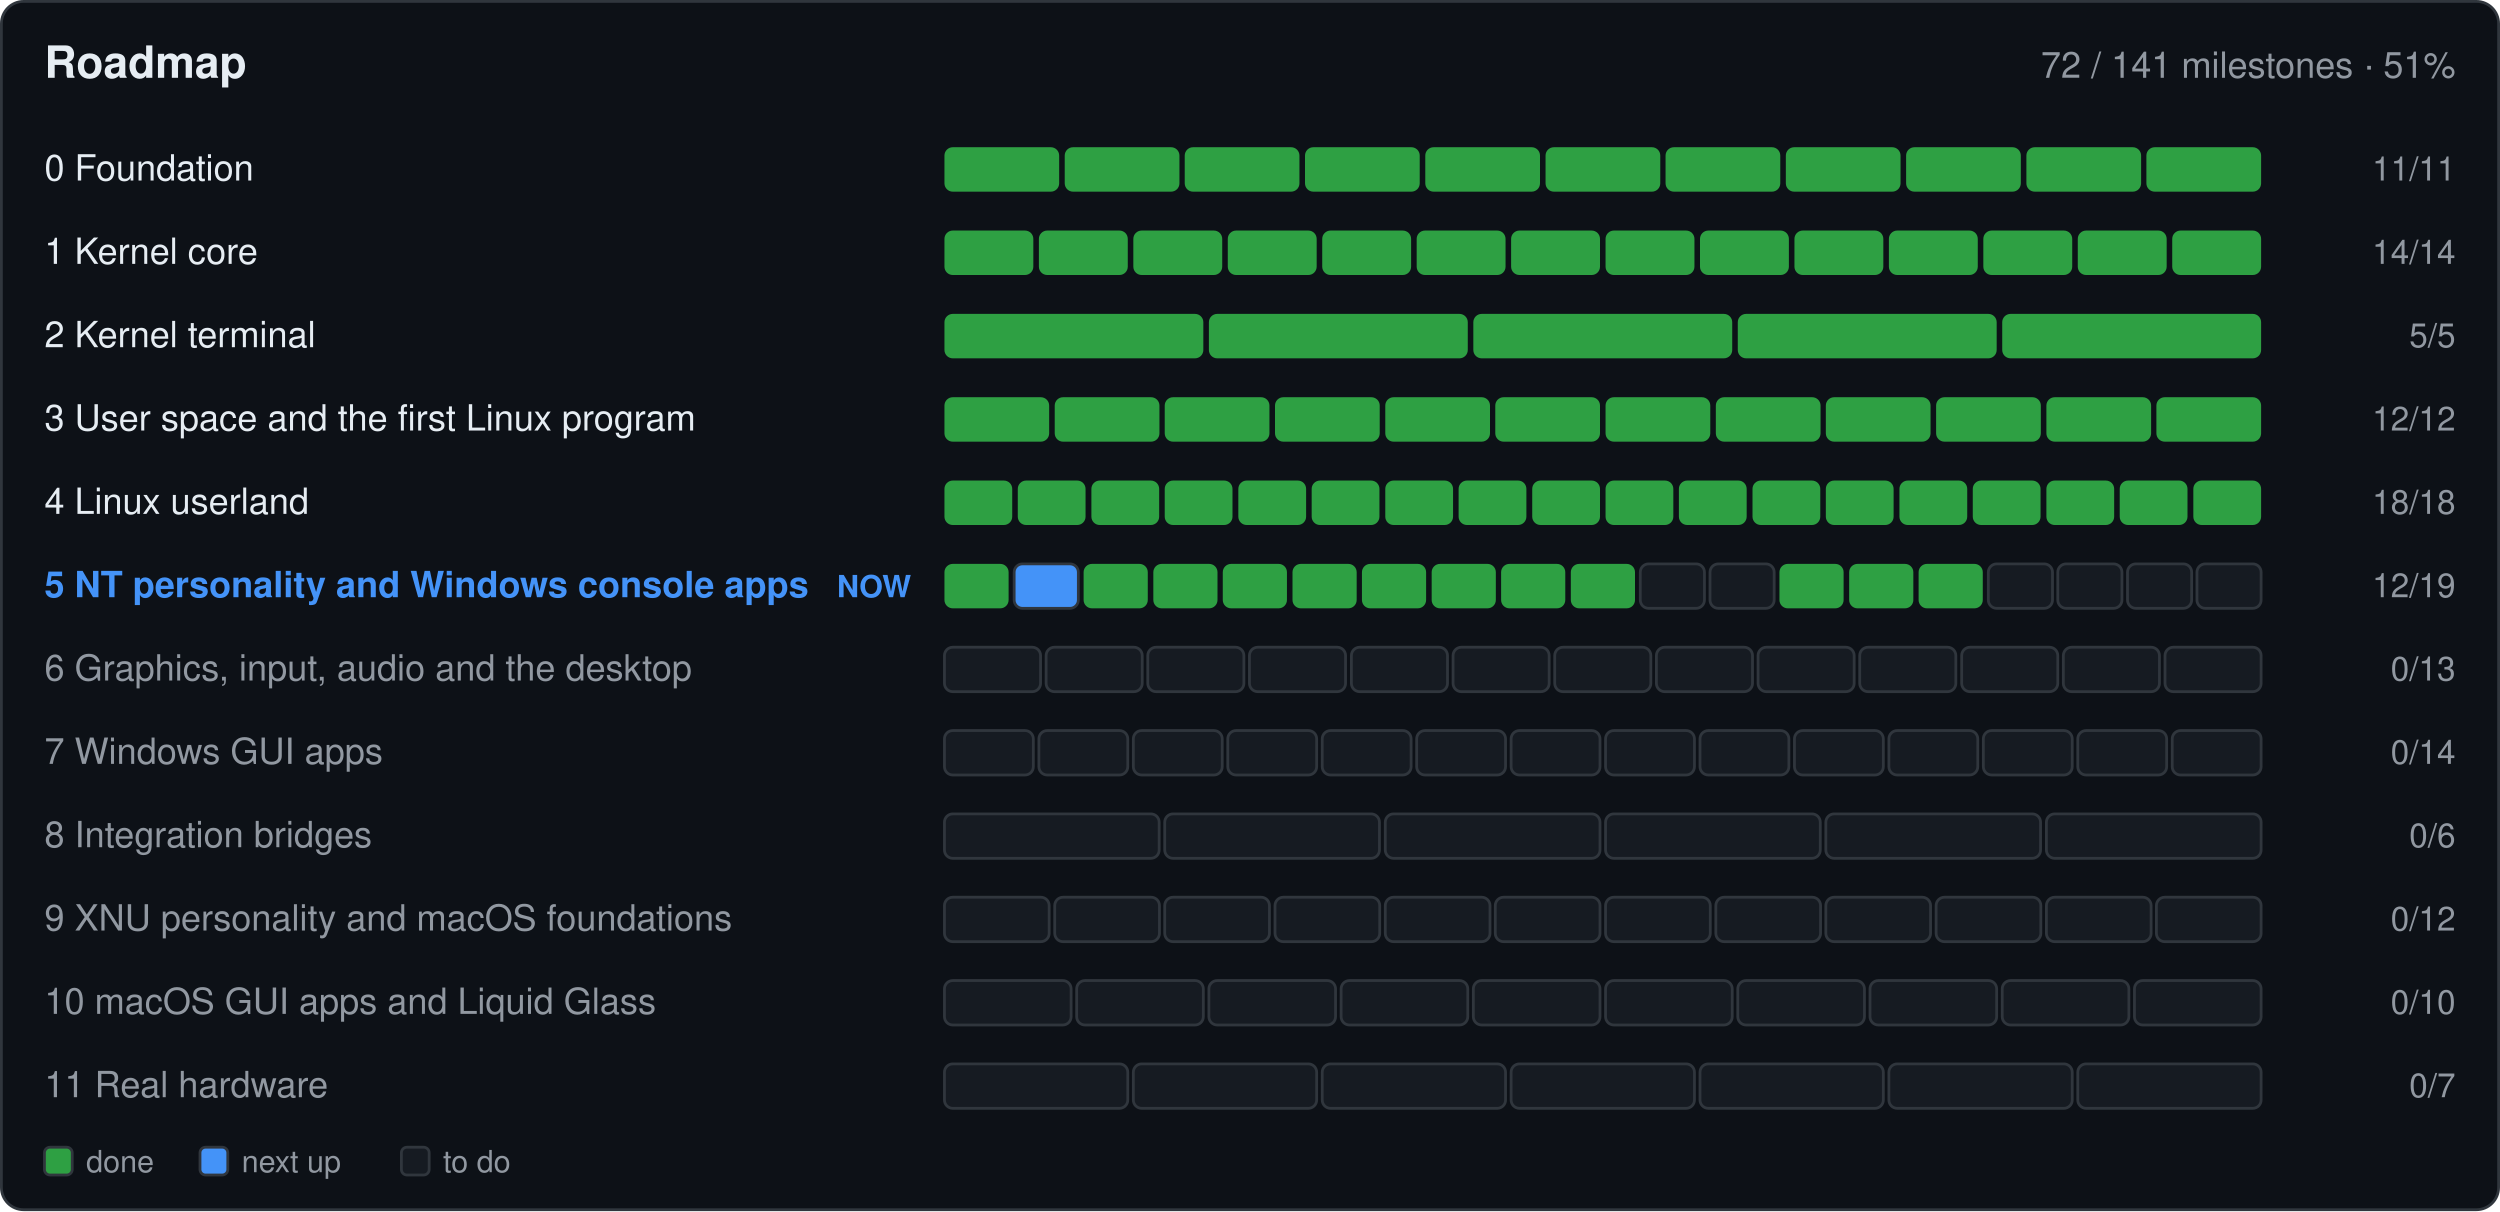
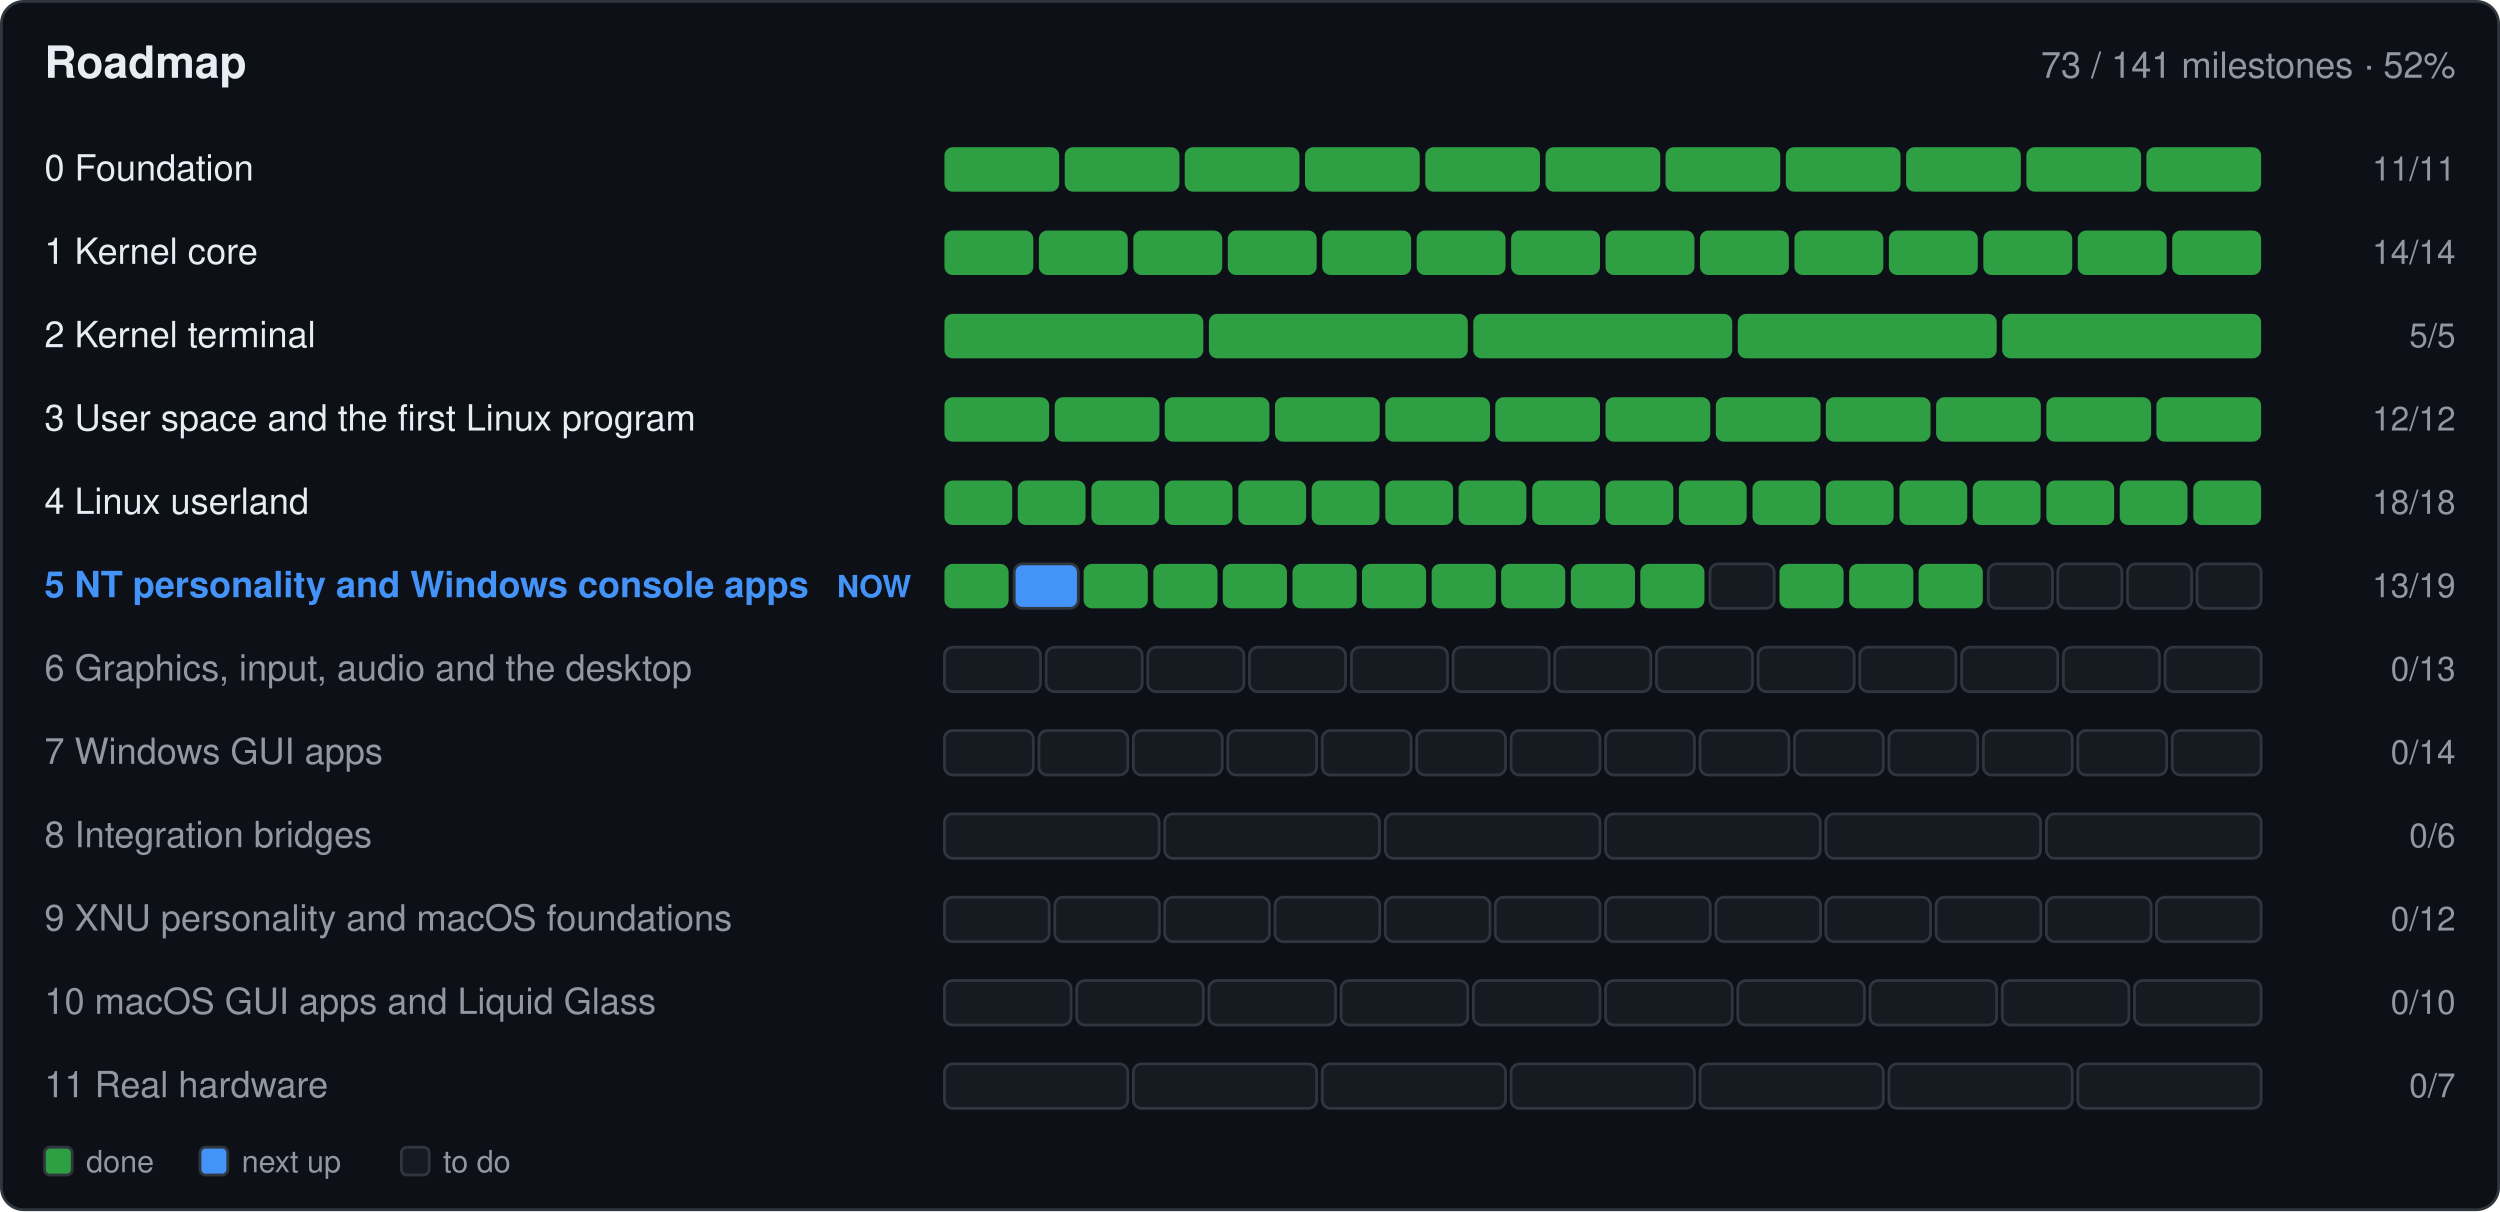
- <svg xmlns="http://www.w3.org/2000/svg" width="900" height="436" viewBox="0 0 900 436" role="img" aria-label="Roadmap: 72 of 141 milestones done">
+ <svg xmlns="http://www.w3.org/2000/svg" width="900" height="436" viewBox="0 0 900 436" role="img" aria-label="Roadmap: 73 of 141 milestones done">
  <rect x="0.5" y="0.5" width="899.0" height="435.0" fill="#0d1117" rx="8" stroke="#30363d" />
  <text x="16.0" y="28.0" font-family="-apple-system,BlinkMacSystemFont,'Segoe UI',Helvetica,Arial,sans-serif" font-size="16" font-weight="600" fill="#e6edf3" text-anchor="start">Roadmap</text>
-   <text x="884.0" y="28.0" font-family="-apple-system,BlinkMacSystemFont,'Segoe UI',Helvetica,Arial,sans-serif" font-size="13" font-weight="400" fill="#9198a1" text-anchor="end">72 / 141 milestones · 51%</text>
+   <text x="884.0" y="28.0" font-family="-apple-system,BlinkMacSystemFont,'Segoe UI',Helvetica,Arial,sans-serif" font-size="13" font-weight="400" fill="#9198a1" text-anchor="end">73 / 141 milestones · 52%</text>
  <text x="16.0" y="65.0" font-family="-apple-system,BlinkMacSystemFont,'Segoe UI',Helvetica,Arial,sans-serif" font-size="13" font-weight="400" fill="#e6edf3" text-anchor="start"> 0  Foundation</text>
  <g>
    <rect x="340.0" y="53.0" width="41.3" height="16.0" fill="#2ea043" rx="3" />
  </g>
  <g>
    <rect x="383.3" y="53.0" width="41.3" height="16.0" fill="#2ea043" rx="3" />
  </g>
  <g>
    <rect x="426.5" y="53.0" width="41.3" height="16.0" fill="#2ea043" rx="3" />
  </g>
  <g>
    <rect x="469.8" y="53.0" width="41.3" height="16.0" fill="#2ea043" rx="3" />
  </g>
  <g>
    <rect x="513.1" y="53.0" width="41.3" height="16.0" fill="#2ea043" rx="3" />
  </g>
  <g>
    <rect x="556.4" y="53.0" width="41.3" height="16.0" fill="#2ea043" rx="3" />
  </g>
  <g>
    <rect x="599.6" y="53.0" width="41.3" height="16.0" fill="#2ea043" rx="3" />
  </g>
  <g>
    <rect x="642.9" y="53.0" width="41.3" height="16.0" fill="#2ea043" rx="3" />
  </g>
  <g>
    <rect x="686.2" y="53.0" width="41.3" height="16.0" fill="#2ea043" rx="3" />
  </g>
  <g>
    <rect x="729.5" y="53.0" width="41.3" height="16.0" fill="#2ea043" rx="3" />
  </g>
  <g>
    <rect x="772.7" y="53.0" width="41.3" height="16.0" fill="#2ea043" rx="3" />
  </g>
  <text x="884.0" y="65.0" font-family="-apple-system,BlinkMacSystemFont,'Segoe UI',Helvetica,Arial,sans-serif" font-size="12" font-weight="400" fill="#9198a1" text-anchor="end">11/11</text>
  <text x="16.0" y="95.0" font-family="-apple-system,BlinkMacSystemFont,'Segoe UI',Helvetica,Arial,sans-serif" font-size="13" font-weight="400" fill="#e6edf3" text-anchor="start"> 1  Kernel core</text>
  <g>
    <rect x="340.0" y="83.0" width="32.0" height="16.0" fill="#2ea043" rx="3" />
  </g>
  <g>
    <rect x="374.0" y="83.0" width="32.0" height="16.0" fill="#2ea043" rx="3" />
  </g>
  <g>
    <rect x="408.0" y="83.0" width="32.0" height="16.0" fill="#2ea043" rx="3" />
  </g>
  <g>
    <rect x="442.0" y="83.0" width="32.0" height="16.0" fill="#2ea043" rx="3" />
  </g>
  <g>
    <rect x="476.0" y="83.0" width="32.0" height="16.0" fill="#2ea043" rx="3" />
  </g>
  <g>
    <rect x="510.0" y="83.0" width="32.0" height="16.0" fill="#2ea043" rx="3" />
  </g>
  <g>
    <rect x="544.0" y="83.0" width="32.0" height="16.0" fill="#2ea043" rx="3" />
  </g>
  <g>
    <rect x="578.0" y="83.0" width="32.0" height="16.0" fill="#2ea043" rx="3" />
  </g>
  <g>
    <rect x="612.0" y="83.0" width="32.0" height="16.0" fill="#2ea043" rx="3" />
  </g>
  <g>
    <rect x="646.0" y="83.0" width="32.0" height="16.0" fill="#2ea043" rx="3" />
  </g>
  <g>
    <rect x="680.0" y="83.0" width="32.0" height="16.0" fill="#2ea043" rx="3" />
  </g>
  <g>
    <rect x="714.0" y="83.0" width="32.0" height="16.0" fill="#2ea043" rx="3" />
  </g>
  <g>
    <rect x="748.0" y="83.0" width="32.0" height="16.0" fill="#2ea043" rx="3" />
  </g>
  <g>
    <rect x="782.0" y="83.0" width="32.0" height="16.0" fill="#2ea043" rx="3" />
  </g>
  <text x="884.0" y="95.0" font-family="-apple-system,BlinkMacSystemFont,'Segoe UI',Helvetica,Arial,sans-serif" font-size="12" font-weight="400" fill="#9198a1" text-anchor="end">14/14</text>
  <text x="16.0" y="125.0" font-family="-apple-system,BlinkMacSystemFont,'Segoe UI',Helvetica,Arial,sans-serif" font-size="13" font-weight="400" fill="#e6edf3" text-anchor="start"> 2  Kernel terminal</text>
  <g>
    <rect x="340.0" y="113.0" width="93.2" height="16.0" fill="#2ea043" rx="3" />
  </g>
  <g>
    <rect x="435.2" y="113.0" width="93.2" height="16.0" fill="#2ea043" rx="3" />
  </g>
  <g>
    <rect x="530.4" y="113.0" width="93.2" height="16.0" fill="#2ea043" rx="3" />
  </g>
  <g>
    <rect x="625.6" y="113.0" width="93.2" height="16.0" fill="#2ea043" rx="3" />
  </g>
  <g>
    <rect x="720.8" y="113.0" width="93.2" height="16.0" fill="#2ea043" rx="3" />
  </g>
  <text x="884.0" y="125.0" font-family="-apple-system,BlinkMacSystemFont,'Segoe UI',Helvetica,Arial,sans-serif" font-size="12" font-weight="400" fill="#9198a1" text-anchor="end">5/5</text>
  <text x="16.0" y="155.0" font-family="-apple-system,BlinkMacSystemFont,'Segoe UI',Helvetica,Arial,sans-serif" font-size="13" font-weight="400" fill="#e6edf3" text-anchor="start"> 3  User space and the first Linux program</text>
  <g>
    <rect x="340.0" y="143.0" width="37.7" height="16.0" fill="#2ea043" rx="3" />
  </g>
  <g>
    <rect x="379.7" y="143.0" width="37.7" height="16.0" fill="#2ea043" rx="3" />
  </g>
  <g>
    <rect x="419.3" y="143.0" width="37.7" height="16.0" fill="#2ea043" rx="3" />
  </g>
  <g>
    <rect x="459.0" y="143.0" width="37.7" height="16.0" fill="#2ea043" rx="3" />
  </g>
  <g>
    <rect x="498.7" y="143.0" width="37.7" height="16.0" fill="#2ea043" rx="3" />
  </g>
  <g>
    <rect x="538.3" y="143.0" width="37.7" height="16.0" fill="#2ea043" rx="3" />
  </g>
  <g>
    <rect x="578.0" y="143.0" width="37.7" height="16.0" fill="#2ea043" rx="3" />
  </g>
  <g>
    <rect x="617.7" y="143.0" width="37.7" height="16.0" fill="#2ea043" rx="3" />
  </g>
  <g>
    <rect x="657.3" y="143.0" width="37.7" height="16.0" fill="#2ea043" rx="3" />
  </g>
  <g>
    <rect x="697.0" y="143.0" width="37.7" height="16.0" fill="#2ea043" rx="3" />
  </g>
  <g>
    <rect x="736.7" y="143.0" width="37.7" height="16.0" fill="#2ea043" rx="3" />
  </g>
  <g>
    <rect x="776.3" y="143.0" width="37.7" height="16.0" fill="#2ea043" rx="3" />
  </g>
  <text x="884.0" y="155.0" font-family="-apple-system,BlinkMacSystemFont,'Segoe UI',Helvetica,Arial,sans-serif" font-size="12" font-weight="400" fill="#9198a1" text-anchor="end">12/12</text>
  <text x="16.0" y="185.0" font-family="-apple-system,BlinkMacSystemFont,'Segoe UI',Helvetica,Arial,sans-serif" font-size="13" font-weight="400" fill="#e6edf3" text-anchor="start"> 4  Linux userland</text>
  <g>
    <rect x="340.0" y="173.0" width="24.4" height="16.0" fill="#2ea043" rx="3" />
  </g>
  <g>
    <rect x="366.4" y="173.0" width="24.4" height="16.0" fill="#2ea043" rx="3" />
  </g>
  <g>
    <rect x="392.9" y="173.0" width="24.4" height="16.0" fill="#2ea043" rx="3" />
  </g>
  <g>
    <rect x="419.3" y="173.0" width="24.4" height="16.0" fill="#2ea043" rx="3" />
  </g>
  <g>
    <rect x="445.8" y="173.0" width="24.4" height="16.0" fill="#2ea043" rx="3" />
  </g>
  <g>
    <rect x="472.2" y="173.0" width="24.4" height="16.0" fill="#2ea043" rx="3" />
  </g>
  <g>
    <rect x="498.7" y="173.0" width="24.4" height="16.0" fill="#2ea043" rx="3" />
  </g>
  <g>
    <rect x="525.1" y="173.0" width="24.4" height="16.0" fill="#2ea043" rx="3" />
  </g>
  <g>
    <rect x="551.6" y="173.0" width="24.4" height="16.0" fill="#2ea043" rx="3" />
  </g>
  <g>
    <rect x="578.0" y="173.0" width="24.4" height="16.0" fill="#2ea043" rx="3" />
  </g>
  <g>
    <rect x="604.4" y="173.0" width="24.4" height="16.0" fill="#2ea043" rx="3" />
  </g>
  <g>
    <rect x="630.9" y="173.0" width="24.4" height="16.0" fill="#2ea043" rx="3" />
  </g>
  <g>
    <rect x="657.3" y="173.0" width="24.4" height="16.0" fill="#2ea043" rx="3" />
  </g>
  <g>
    <rect x="683.8" y="173.0" width="24.4" height="16.0" fill="#2ea043" rx="3" />
  </g>
  <g>
    <rect x="710.2" y="173.0" width="24.4" height="16.0" fill="#2ea043" rx="3" />
  </g>
  <g>
    <rect x="736.7" y="173.0" width="24.4" height="16.0" fill="#2ea043" rx="3" />
  </g>
  <g>
    <rect x="763.1" y="173.0" width="24.4" height="16.0" fill="#2ea043" rx="3" />
  </g>
  <g>
    <rect x="789.6" y="173.0" width="24.4" height="16.0" fill="#2ea043" rx="3" />
  </g>
  <text x="884.0" y="185.0" font-family="-apple-system,BlinkMacSystemFont,'Segoe UI',Helvetica,Arial,sans-serif" font-size="12" font-weight="400" fill="#9198a1" text-anchor="end">18/18</text>
  <text x="16.0" y="215.0" font-family="-apple-system,BlinkMacSystemFont,'Segoe UI',Helvetica,Arial,sans-serif" font-size="13" font-weight="600" fill="#4493f8" text-anchor="start"> 5  NT personality and Windows console apps</text>
  <text x="328.0" y="215.0" font-family="-apple-system,BlinkMacSystemFont,'Segoe UI',Helvetica,Arial,sans-serif" font-size="11" font-weight="600" fill="#4493f8" text-anchor="end">NOW</text>
  <g>
    <rect x="340.0" y="203.0" width="23.1" height="16.0" fill="#2ea043" rx="3" />
  </g>
  <g>
    <rect x="365.1" y="203.0" width="23.1" height="16.0" fill="#4493f8" rx="3" stroke="#30363d" />
  </g>
  <g>
    <rect x="390.1" y="203.0" width="23.1" height="16.0" fill="#2ea043" rx="3" />
  </g>
  <g>
    <rect x="415.2" y="203.0" width="23.1" height="16.0" fill="#2ea043" rx="3" />
  </g>
  <g>
    <rect x="440.2" y="203.0" width="23.1" height="16.0" fill="#2ea043" rx="3" />
  </g>
  <g>
    <rect x="465.3" y="203.0" width="23.1" height="16.0" fill="#2ea043" rx="3" />
  </g>
  <g>
    <rect x="490.3" y="203.0" width="23.1" height="16.0" fill="#2ea043" rx="3" />
  </g>
  <g>
    <rect x="515.4" y="203.0" width="23.1" height="16.0" fill="#2ea043" rx="3" />
  </g>
  <g>
    <rect x="540.4" y="203.0" width="23.1" height="16.0" fill="#2ea043" rx="3" />
  </g>
  <g>
    <rect x="565.5" y="203.0" width="23.1" height="16.0" fill="#2ea043" rx="3" />
  </g>
  <g>
-     <rect x="590.5" y="203.0" width="23.1" height="16.0" fill="#161b22" rx="3" stroke="#30363d" />
+     <rect x="590.5" y="203.0" width="23.1" height="16.0" fill="#2ea043" rx="3" />
  </g>
  <g>
    <rect x="615.6" y="203.0" width="23.1" height="16.0" fill="#161b22" rx="3" stroke="#30363d" />
  </g>
  <g>
    <rect x="640.6" y="203.0" width="23.1" height="16.0" fill="#2ea043" rx="3" />
  </g>
  <g>
    <rect x="665.7" y="203.0" width="23.1" height="16.0" fill="#2ea043" rx="3" />
  </g>
  <g>
    <rect x="690.7" y="203.0" width="23.1" height="16.0" fill="#2ea043" rx="3" />
  </g>
  <g>
    <rect x="715.8" y="203.0" width="23.1" height="16.0" fill="#161b22" rx="3" stroke="#30363d" />
  </g>
  <g>
    <rect x="740.8" y="203.0" width="23.1" height="16.0" fill="#161b22" rx="3" stroke="#30363d" />
  </g>
  <g>
    <rect x="765.9" y="203.0" width="23.1" height="16.0" fill="#161b22" rx="3" stroke="#30363d" />
  </g>
  <g>
    <rect x="790.9" y="203.0" width="23.1" height="16.0" fill="#161b22" rx="3" stroke="#30363d" />
  </g>
-   <text x="884.0" y="215.0" font-family="-apple-system,BlinkMacSystemFont,'Segoe UI',Helvetica,Arial,sans-serif" font-size="12" font-weight="400" fill="#9198a1" text-anchor="end">12/19</text>
+   <text x="884.0" y="215.0" font-family="-apple-system,BlinkMacSystemFont,'Segoe UI',Helvetica,Arial,sans-serif" font-size="12" font-weight="400" fill="#9198a1" text-anchor="end">13/19</text>
  <text x="16.0" y="245.0" font-family="-apple-system,BlinkMacSystemFont,'Segoe UI',Helvetica,Arial,sans-serif" font-size="13" font-weight="400" fill="#9198a1" text-anchor="start"> 6  Graphics, input, audio and the desktop</text>
  <g>
    <rect x="340.0" y="233.0" width="34.6" height="16.0" fill="#161b22" rx="3" stroke="#30363d" />
  </g>
  <g>
    <rect x="376.6" y="233.0" width="34.6" height="16.0" fill="#161b22" rx="3" stroke="#30363d" />
  </g>
  <g>
    <rect x="413.2" y="233.0" width="34.6" height="16.0" fill="#161b22" rx="3" stroke="#30363d" />
  </g>
  <g>
    <rect x="449.8" y="233.0" width="34.6" height="16.0" fill="#161b22" rx="3" stroke="#30363d" />
  </g>
  <g>
    <rect x="486.5" y="233.0" width="34.6" height="16.0" fill="#161b22" rx="3" stroke="#30363d" />
  </g>
  <g>
    <rect x="523.1" y="233.0" width="34.6" height="16.0" fill="#161b22" rx="3" stroke="#30363d" />
  </g>
  <g>
    <rect x="559.7" y="233.0" width="34.6" height="16.0" fill="#161b22" rx="3" stroke="#30363d" />
  </g>
  <g>
    <rect x="596.3" y="233.0" width="34.6" height="16.0" fill="#161b22" rx="3" stroke="#30363d" />
  </g>
  <g>
    <rect x="632.9" y="233.0" width="34.6" height="16.0" fill="#161b22" rx="3" stroke="#30363d" />
  </g>
  <g>
    <rect x="669.5" y="233.0" width="34.6" height="16.0" fill="#161b22" rx="3" stroke="#30363d" />
  </g>
  <g>
    <rect x="706.2" y="233.0" width="34.6" height="16.0" fill="#161b22" rx="3" stroke="#30363d" />
  </g>
  <g>
    <rect x="742.8" y="233.0" width="34.6" height="16.0" fill="#161b22" rx="3" stroke="#30363d" />
  </g>
  <g>
    <rect x="779.4" y="233.0" width="34.6" height="16.0" fill="#161b22" rx="3" stroke="#30363d" />
  </g>
  <text x="884.0" y="245.0" font-family="-apple-system,BlinkMacSystemFont,'Segoe UI',Helvetica,Arial,sans-serif" font-size="12" font-weight="400" fill="#9198a1" text-anchor="end">0/13</text>
  <text x="16.0" y="275.0" font-family="-apple-system,BlinkMacSystemFont,'Segoe UI',Helvetica,Arial,sans-serif" font-size="13" font-weight="400" fill="#9198a1" text-anchor="start"> 7  Windows GUI apps</text>
  <g>
    <rect x="340.0" y="263.0" width="32.0" height="16.0" fill="#161b22" rx="3" stroke="#30363d" />
  </g>
  <g>
    <rect x="374.0" y="263.0" width="32.0" height="16.0" fill="#161b22" rx="3" stroke="#30363d" />
  </g>
  <g>
    <rect x="408.0" y="263.0" width="32.0" height="16.0" fill="#161b22" rx="3" stroke="#30363d" />
  </g>
  <g>
    <rect x="442.0" y="263.0" width="32.0" height="16.0" fill="#161b22" rx="3" stroke="#30363d" />
  </g>
  <g>
    <rect x="476.0" y="263.0" width="32.0" height="16.0" fill="#161b22" rx="3" stroke="#30363d" />
  </g>
  <g>
    <rect x="510.0" y="263.0" width="32.0" height="16.0" fill="#161b22" rx="3" stroke="#30363d" />
  </g>
  <g>
    <rect x="544.0" y="263.0" width="32.0" height="16.0" fill="#161b22" rx="3" stroke="#30363d" />
  </g>
  <g>
    <rect x="578.0" y="263.0" width="32.0" height="16.0" fill="#161b22" rx="3" stroke="#30363d" />
  </g>
  <g>
    <rect x="612.0" y="263.0" width="32.0" height="16.0" fill="#161b22" rx="3" stroke="#30363d" />
  </g>
  <g>
    <rect x="646.0" y="263.0" width="32.0" height="16.0" fill="#161b22" rx="3" stroke="#30363d" />
  </g>
  <g>
    <rect x="680.0" y="263.0" width="32.0" height="16.0" fill="#161b22" rx="3" stroke="#30363d" />
  </g>
  <g>
    <rect x="714.0" y="263.0" width="32.0" height="16.0" fill="#161b22" rx="3" stroke="#30363d" />
  </g>
  <g>
    <rect x="748.0" y="263.0" width="32.0" height="16.0" fill="#161b22" rx="3" stroke="#30363d" />
  </g>
  <g>
    <rect x="782.0" y="263.0" width="32.0" height="16.0" fill="#161b22" rx="3" stroke="#30363d" />
  </g>
  <text x="884.0" y="275.0" font-family="-apple-system,BlinkMacSystemFont,'Segoe UI',Helvetica,Arial,sans-serif" font-size="12" font-weight="400" fill="#9198a1" text-anchor="end">0/14</text>
  <text x="16.0" y="305.0" font-family="-apple-system,BlinkMacSystemFont,'Segoe UI',Helvetica,Arial,sans-serif" font-size="13" font-weight="400" fill="#9198a1" text-anchor="start"> 8  Integration bridges</text>
  <g>
    <rect x="340.0" y="293.0" width="77.3" height="16.0" fill="#161b22" rx="3" stroke="#30363d" />
  </g>
  <g>
    <rect x="419.3" y="293.0" width="77.3" height="16.0" fill="#161b22" rx="3" stroke="#30363d" />
  </g>
  <g>
    <rect x="498.7" y="293.0" width="77.3" height="16.0" fill="#161b22" rx="3" stroke="#30363d" />
  </g>
  <g>
    <rect x="578.0" y="293.0" width="77.3" height="16.0" fill="#161b22" rx="3" stroke="#30363d" />
  </g>
  <g>
    <rect x="657.3" y="293.0" width="77.3" height="16.0" fill="#161b22" rx="3" stroke="#30363d" />
  </g>
  <g>
    <rect x="736.7" y="293.0" width="77.3" height="16.0" fill="#161b22" rx="3" stroke="#30363d" />
  </g>
  <text x="884.0" y="305.0" font-family="-apple-system,BlinkMacSystemFont,'Segoe UI',Helvetica,Arial,sans-serif" font-size="12" font-weight="400" fill="#9198a1" text-anchor="end">0/6</text>
  <text x="16.0" y="335.0" font-family="-apple-system,BlinkMacSystemFont,'Segoe UI',Helvetica,Arial,sans-serif" font-size="13" font-weight="400" fill="#9198a1" text-anchor="start"> 9  XNU personality and macOS foundations</text>
  <g>
    <rect x="340.0" y="323.0" width="37.7" height="16.0" fill="#161b22" rx="3" stroke="#30363d" />
  </g>
  <g>
    <rect x="379.7" y="323.0" width="37.7" height="16.0" fill="#161b22" rx="3" stroke="#30363d" />
  </g>
  <g>
    <rect x="419.3" y="323.0" width="37.7" height="16.0" fill="#161b22" rx="3" stroke="#30363d" />
  </g>
  <g>
    <rect x="459.0" y="323.0" width="37.7" height="16.0" fill="#161b22" rx="3" stroke="#30363d" />
  </g>
  <g>
    <rect x="498.7" y="323.0" width="37.7" height="16.0" fill="#161b22" rx="3" stroke="#30363d" />
  </g>
  <g>
    <rect x="538.3" y="323.0" width="37.7" height="16.0" fill="#161b22" rx="3" stroke="#30363d" />
  </g>
  <g>
    <rect x="578.0" y="323.0" width="37.7" height="16.0" fill="#161b22" rx="3" stroke="#30363d" />
  </g>
  <g>
    <rect x="617.7" y="323.0" width="37.7" height="16.0" fill="#161b22" rx="3" stroke="#30363d" />
  </g>
  <g>
    <rect x="657.3" y="323.0" width="37.7" height="16.0" fill="#161b22" rx="3" stroke="#30363d" />
  </g>
  <g>
    <rect x="697.0" y="323.0" width="37.7" height="16.0" fill="#161b22" rx="3" stroke="#30363d" />
  </g>
  <g>
    <rect x="736.7" y="323.0" width="37.7" height="16.0" fill="#161b22" rx="3" stroke="#30363d" />
  </g>
  <g>
    <rect x="776.3" y="323.0" width="37.7" height="16.0" fill="#161b22" rx="3" stroke="#30363d" />
  </g>
  <text x="884.0" y="335.0" font-family="-apple-system,BlinkMacSystemFont,'Segoe UI',Helvetica,Arial,sans-serif" font-size="12" font-weight="400" fill="#9198a1" text-anchor="end">0/12</text>
  <text x="16.0" y="365.0" font-family="-apple-system,BlinkMacSystemFont,'Segoe UI',Helvetica,Arial,sans-serif" font-size="13" font-weight="400" fill="#9198a1" text-anchor="start">10  macOS GUI apps and Liquid Glass</text>
  <g>
    <rect x="340.0" y="353.0" width="45.6" height="16.0" fill="#161b22" rx="3" stroke="#30363d" />
  </g>
  <g>
    <rect x="387.6" y="353.0" width="45.6" height="16.0" fill="#161b22" rx="3" stroke="#30363d" />
  </g>
  <g>
    <rect x="435.2" y="353.0" width="45.6" height="16.0" fill="#161b22" rx="3" stroke="#30363d" />
  </g>
  <g>
    <rect x="482.8" y="353.0" width="45.6" height="16.0" fill="#161b22" rx="3" stroke="#30363d" />
  </g>
  <g>
    <rect x="530.4" y="353.0" width="45.6" height="16.0" fill="#161b22" rx="3" stroke="#30363d" />
  </g>
  <g>
    <rect x="578.0" y="353.0" width="45.6" height="16.0" fill="#161b22" rx="3" stroke="#30363d" />
  </g>
  <g>
    <rect x="625.6" y="353.0" width="45.6" height="16.0" fill="#161b22" rx="3" stroke="#30363d" />
  </g>
  <g>
    <rect x="673.2" y="353.0" width="45.6" height="16.0" fill="#161b22" rx="3" stroke="#30363d" />
  </g>
  <g>
    <rect x="720.8" y="353.0" width="45.6" height="16.0" fill="#161b22" rx="3" stroke="#30363d" />
  </g>
  <g>
    <rect x="768.4" y="353.0" width="45.6" height="16.0" fill="#161b22" rx="3" stroke="#30363d" />
  </g>
  <text x="884.0" y="365.0" font-family="-apple-system,BlinkMacSystemFont,'Segoe UI',Helvetica,Arial,sans-serif" font-size="12" font-weight="400" fill="#9198a1" text-anchor="end">0/10</text>
  <text x="16.0" y="395.0" font-family="-apple-system,BlinkMacSystemFont,'Segoe UI',Helvetica,Arial,sans-serif" font-size="13" font-weight="400" fill="#9198a1" text-anchor="start">11  Real hardware</text>
  <g>
    <rect x="340.0" y="383.0" width="66.0" height="16.0" fill="#161b22" rx="3" stroke="#30363d" />
  </g>
  <g>
    <rect x="408.0" y="383.0" width="66.0" height="16.0" fill="#161b22" rx="3" stroke="#30363d" />
  </g>
  <g>
    <rect x="476.0" y="383.0" width="66.0" height="16.0" fill="#161b22" rx="3" stroke="#30363d" />
  </g>
  <g>
    <rect x="544.0" y="383.0" width="66.0" height="16.0" fill="#161b22" rx="3" stroke="#30363d" />
  </g>
  <g>
    <rect x="612.0" y="383.0" width="66.0" height="16.0" fill="#161b22" rx="3" stroke="#30363d" />
  </g>
  <g>
    <rect x="680.0" y="383.0" width="66.0" height="16.0" fill="#161b22" rx="3" stroke="#30363d" />
  </g>
  <g>
    <rect x="748.0" y="383.0" width="66.0" height="16.0" fill="#161b22" rx="3" stroke="#30363d" />
  </g>
  <text x="884.0" y="395.0" font-family="-apple-system,BlinkMacSystemFont,'Segoe UI',Helvetica,Arial,sans-serif" font-size="12" font-weight="400" fill="#9198a1" text-anchor="end">0/7</text>
  <rect x="16.0" y="413.0" width="10.0" height="10.0" fill="#2ea043" rx="2" stroke="#30363d" />
  <text x="31.0" y="422.0" font-family="-apple-system,BlinkMacSystemFont,'Segoe UI',Helvetica,Arial,sans-serif" font-size="11" font-weight="400" fill="#9198a1" text-anchor="start">done</text>
  <rect x="72.0" y="413.0" width="10.0" height="10.0" fill="#4493f8" rx="2" stroke="#30363d" />
  <text x="87.0" y="422.0" font-family="-apple-system,BlinkMacSystemFont,'Segoe UI',Helvetica,Arial,sans-serif" font-size="11" font-weight="400" fill="#9198a1" text-anchor="start">next up</text>
  <rect x="144.5" y="413.0" width="10.0" height="10.0" fill="#161b22" rx="2" stroke="#30363d" />
  <text x="159.5" y="422.0" font-family="-apple-system,BlinkMacSystemFont,'Segoe UI',Helvetica,Arial,sans-serif" font-size="11" font-weight="400" fill="#9198a1" text-anchor="start">to do</text>
</svg>
